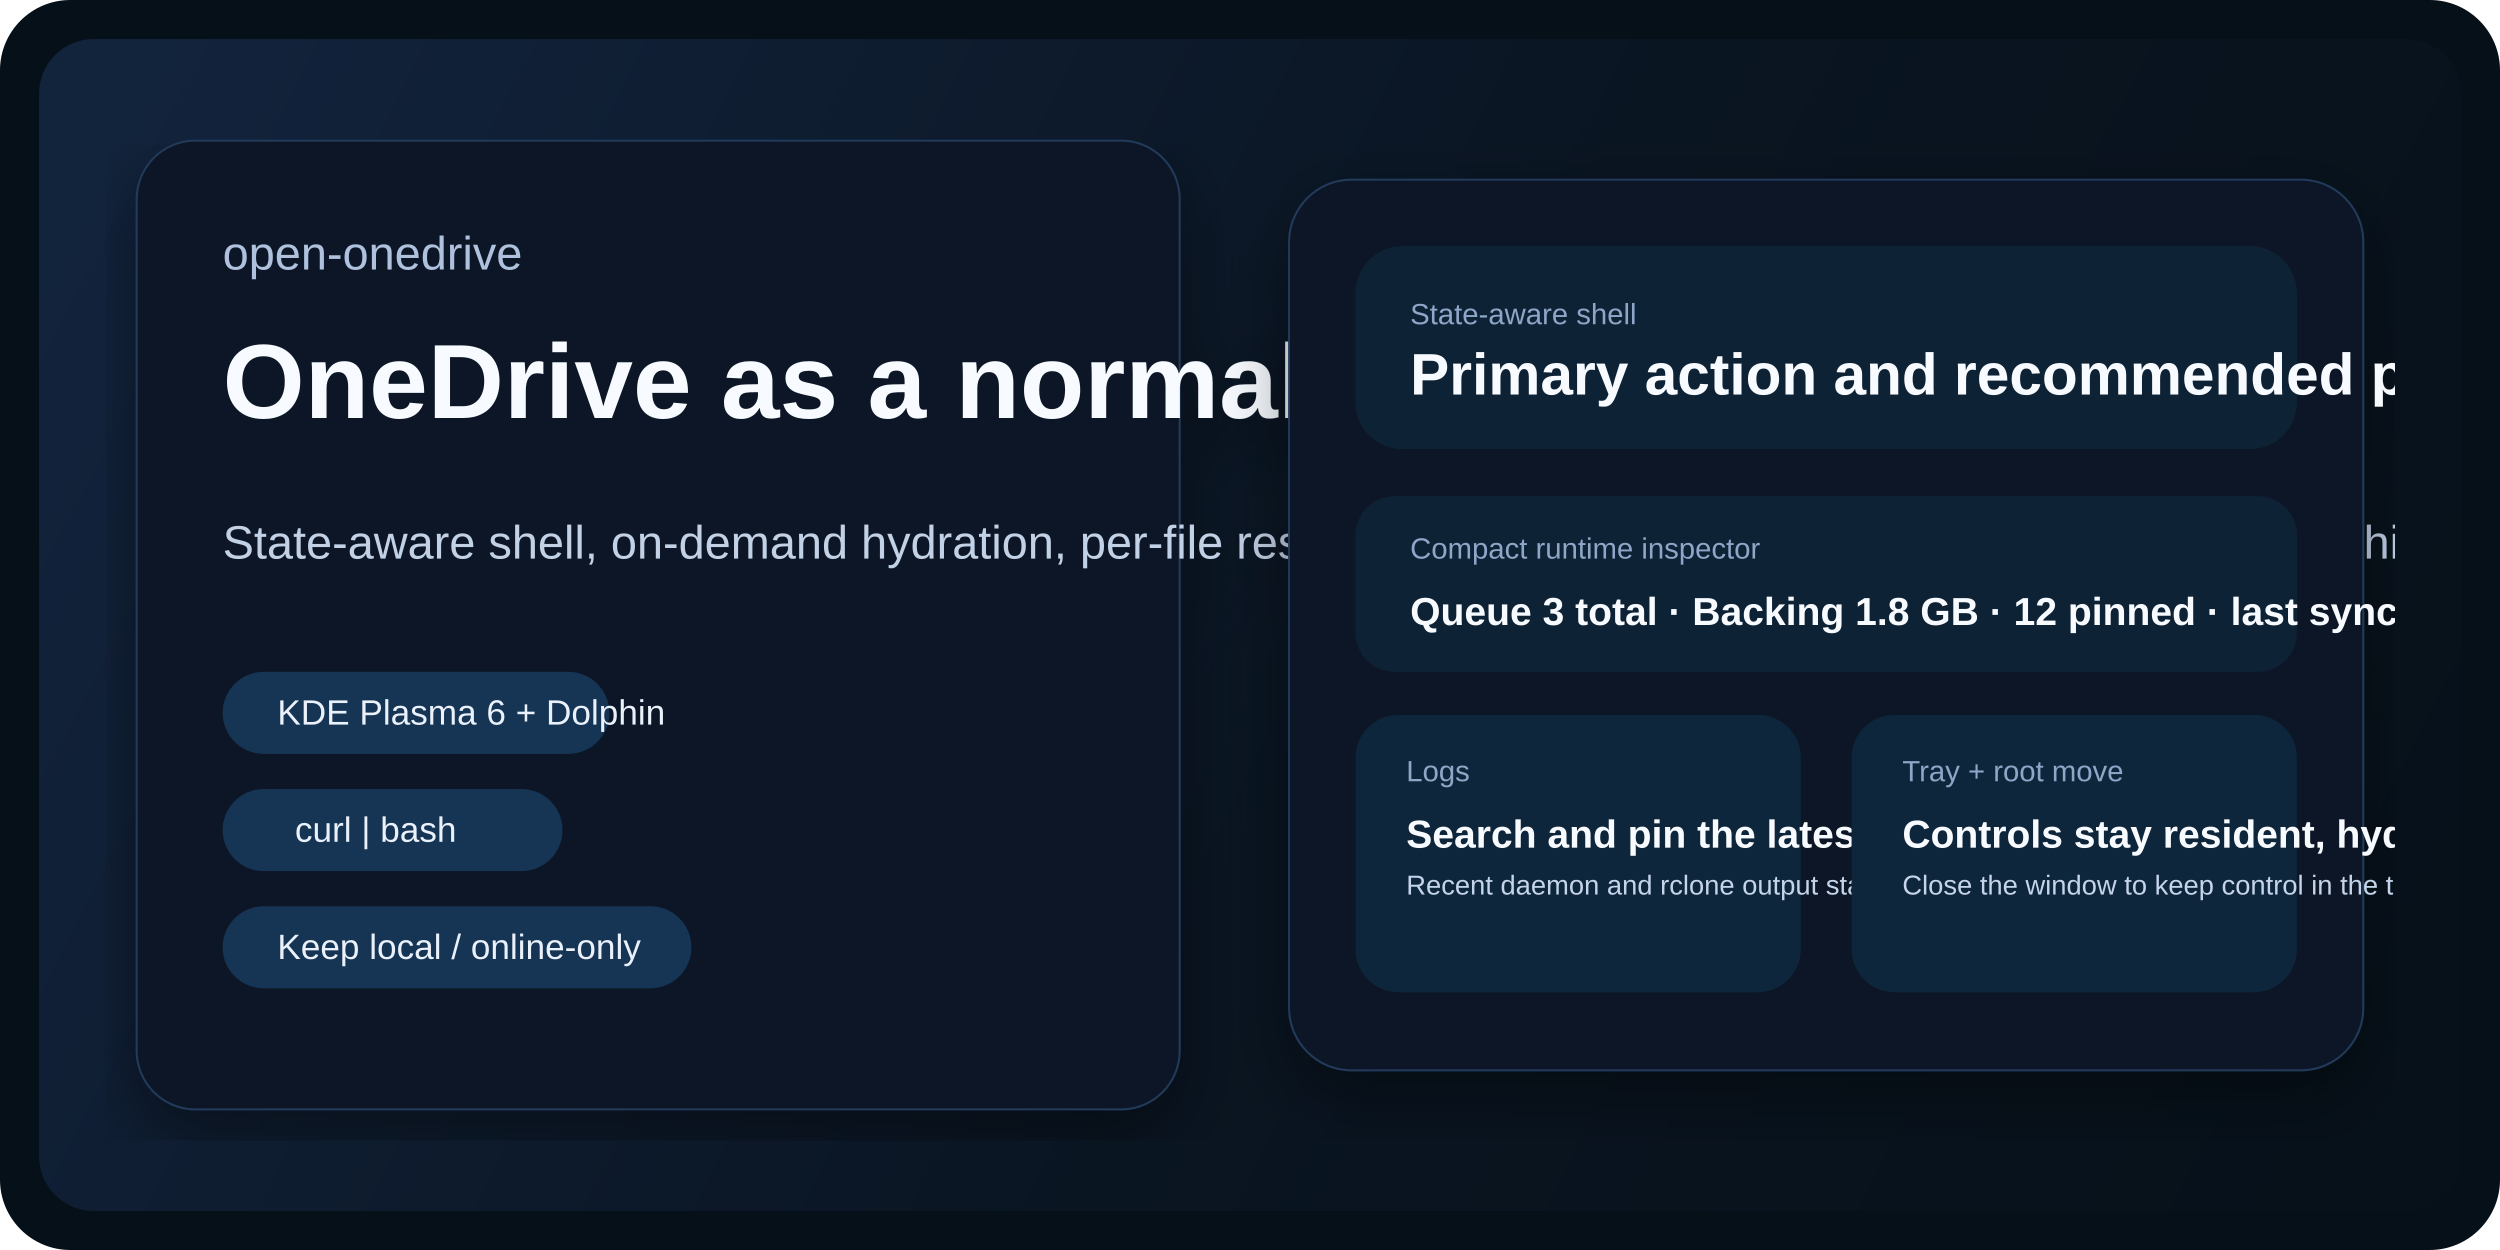
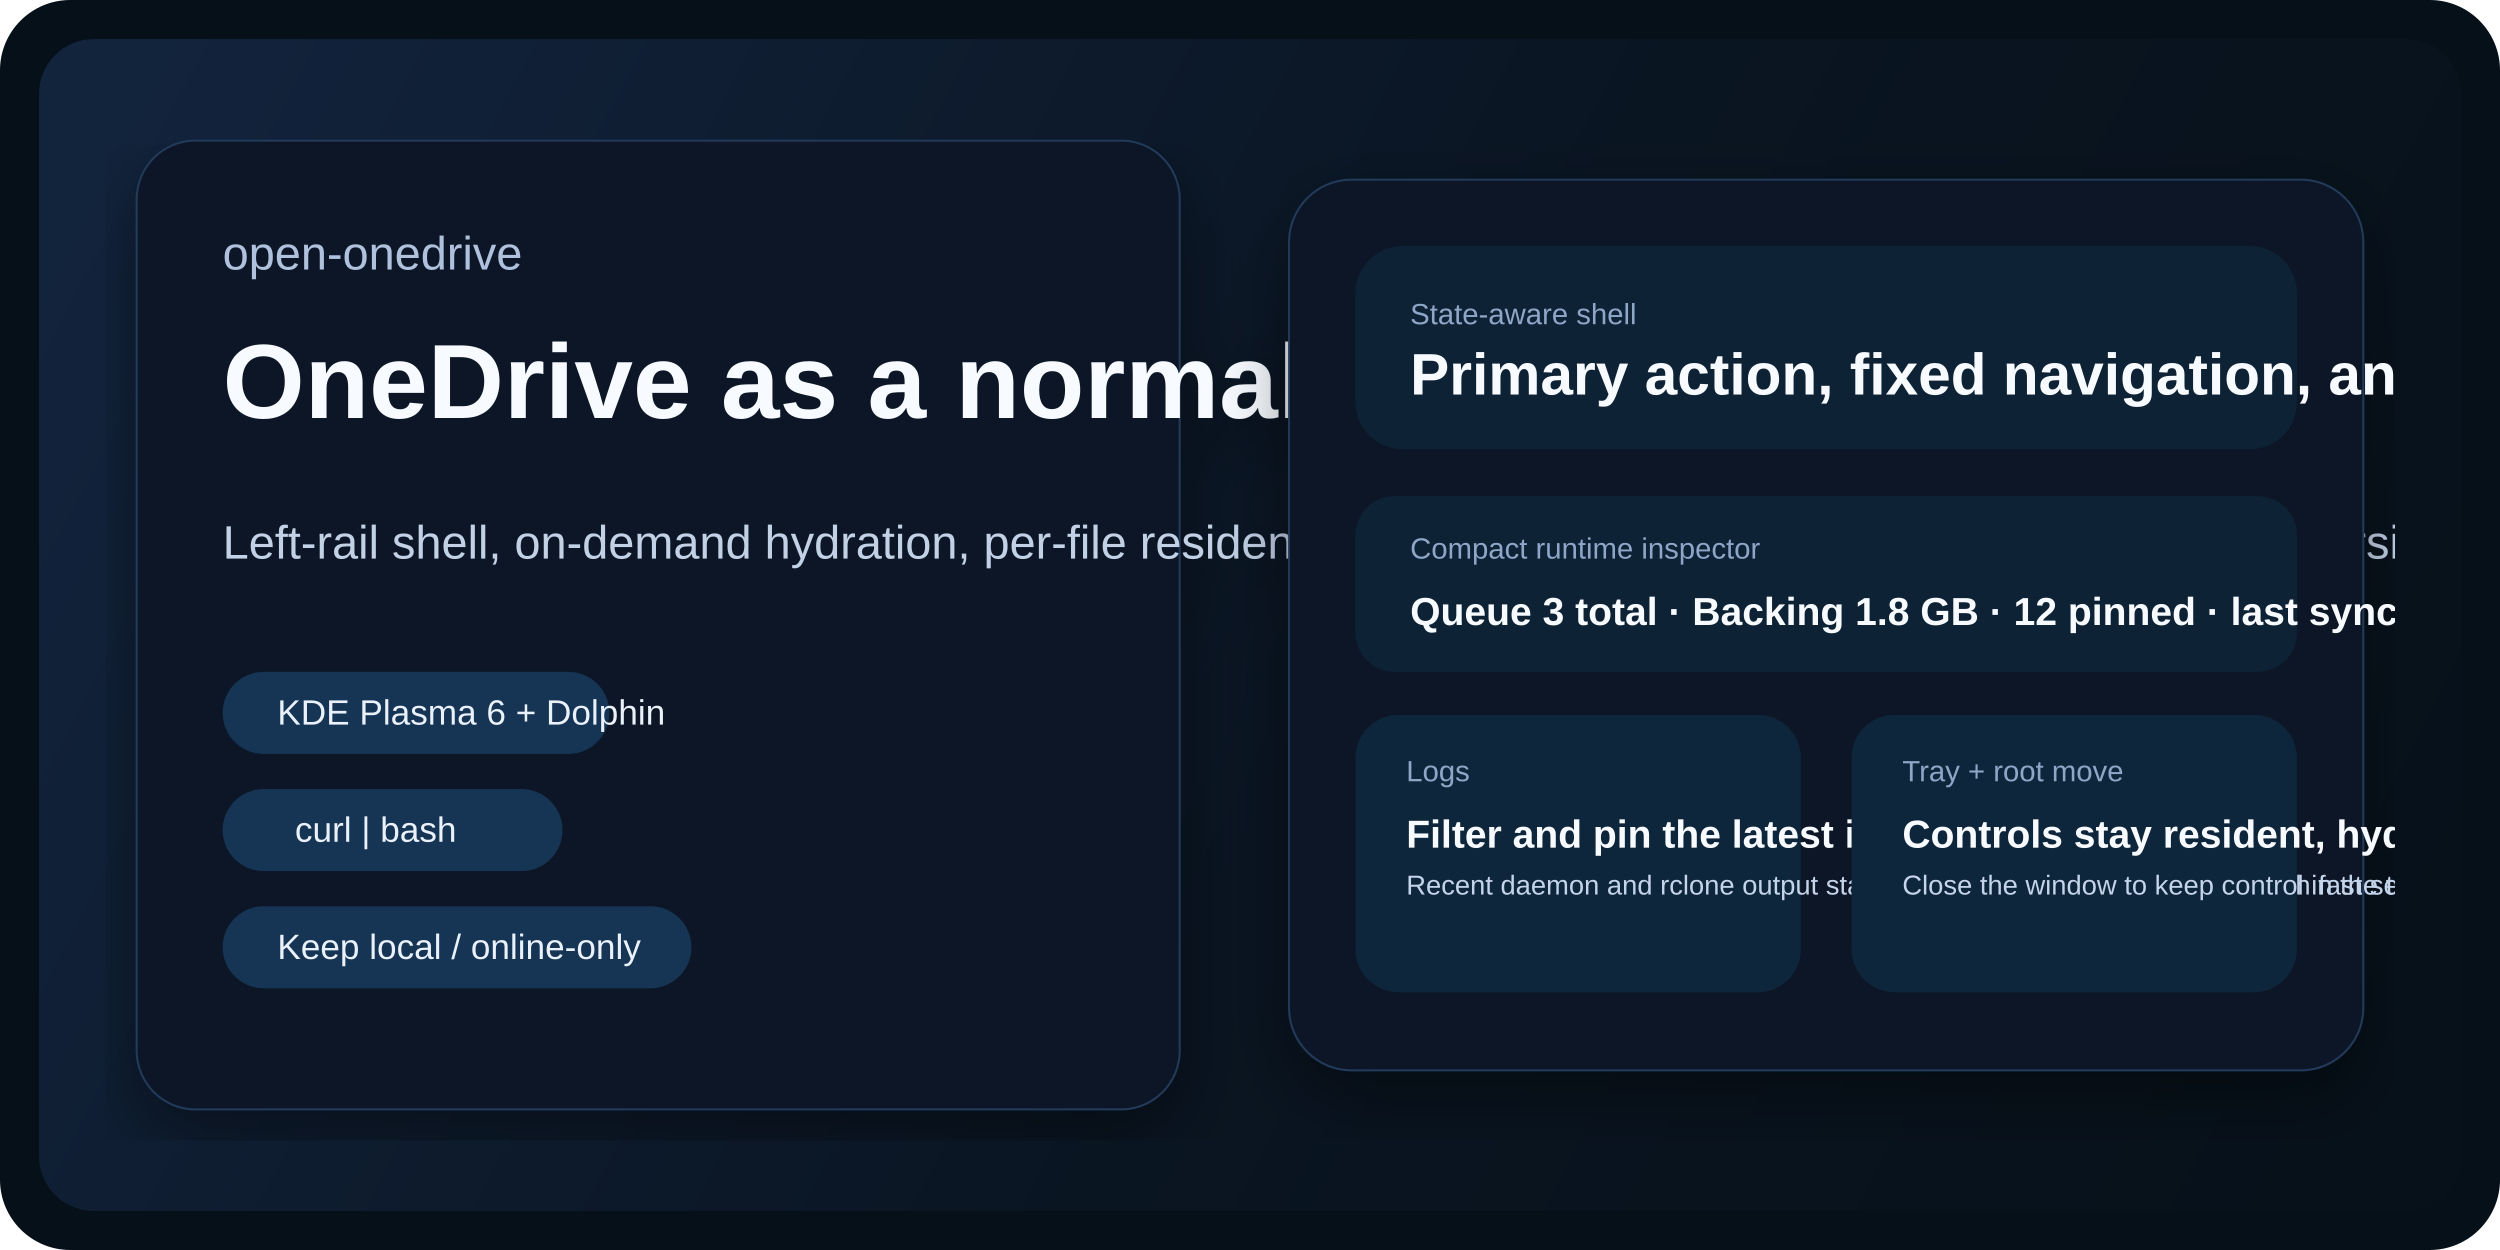
<svg xmlns="http://www.w3.org/2000/svg" width="1280" height="640" viewBox="0 0 1280 640" fill="none">
  <rect width="1280" height="640" rx="36" fill="#061019" />
  <rect x="20" y="20" width="1240" height="600" rx="28" fill="url(#bg)" />
  <g filter="url(#shadow)">
    <rect x="70" y="72" width="534" height="496" rx="30" fill="#0D1826" stroke="#233A5A" />
    <text x="114" y="138" fill="#AFC1DD" font-family="Arial, sans-serif" font-size="24">open-onedrive</text>
    <text x="114" y="214" fill="#F7FBFF" font-family="Arial, sans-serif" font-size="54" font-weight="700">OneDrive as a normal KDE folder.</text>
-     <text x="114" y="286" fill="#C2D1E6" font-family="Arial, sans-serif" font-size="24">State-aware shell, on-demand hydration, per-file residency, searchable logs, tray persistence, and safe hidden-cache moves between visible roots.</text>
+     <text x="114" y="286" fill="#C2D1E6" font-family="Arial, sans-serif" font-size="24">Left-rail shell, on-demand hydration, per-file residency, direct Explorer actions, searchable logs, tray persistence, and safe hidden-cache moves between visible roots.</text>
    <rect x="114" y="344" width="198" height="42" rx="21" fill="#153454" />
    <text x="142" y="371" fill="#EAF1FB" font-family="Arial, sans-serif" font-size="18">KDE Plasma 6 + Dolphin</text>
    <rect x="114" y="404" width="174" height="42" rx="21" fill="#153454" />
    <text x="151" y="431" fill="#EAF1FB" font-family="Arial, sans-serif" font-size="18">curl | bash</text>
    <rect x="114" y="464" width="240" height="42" rx="21" fill="#153454" />
    <text x="142" y="491" fill="#EAF1FB" font-family="Arial, sans-serif" font-size="18">Keep local / online-only</text>
  </g>
  <g filter="url(#shadow)">
    <rect x="660" y="92" width="550" height="456" rx="32" fill="#0D1725" stroke="#243B5B" />
    <rect x="694" y="126" width="482" height="104" rx="24" fill="#102234" />
    <text x="722" y="166" fill="#8EA6C8" font-family="Arial, sans-serif" font-size="15">State-aware shell</text>
-     <text x="722" y="202" fill="#F7FBFF" font-family="Arial, sans-serif" font-size="30" font-weight="700">Primary action and recommended page shift with daemon status.</text>
+     <text x="722" y="202" fill="#F7FBFF" font-family="Arial, sans-serif" font-size="30" font-weight="700">Primary action, fixed navigation, and the next recovery step stay in one shell.</text>
    <rect x="694" y="254" width="482" height="90" rx="20" fill="#0F2134" />
    <text x="722" y="286" fill="#8EA6C8" font-family="Arial, sans-serif" font-size="15">Compact runtime inspector</text>
    <text x="722" y="320" fill="#F7FBFF" font-family="Arial, sans-serif" font-size="20" font-weight="700">Queue 3 total · Backing 1.8 GB · 12 pinned · last sync 14:26</text>
    <rect x="694" y="366" width="228" height="142" rx="22" fill="#11263A" />
    <text x="720" y="400" fill="#8EA6C8" font-family="Arial, sans-serif" font-size="15">Logs</text>
-     <text x="720" y="434" fill="#F7FBFF" font-family="Arial, sans-serif" font-size="20" font-weight="700">Search and pin the latest issue</text>
-     <text x="720" y="458" fill="#C4D4EA" font-family="Arial, sans-serif" font-size="14">Recent daemon and rclone output stays close to retry and repair flows.</text>
+     <text x="720" y="434" fill="#F7FBFF" font-family="Arial, sans-serif" font-size="20" font-weight="700">Filter and pin the latest issue</text>
+     <text x="720" y="458" fill="#C4D4EA" font-family="Arial, sans-serif" font-size="14">Recent daemon and rclone output stays close to retry and repair flows with fast severity filters.</text>
    <rect x="948" y="366" width="228" height="142" rx="22" fill="#11263A" />
    <text x="974" y="400" fill="#8EA6C8" font-family="Arial, sans-serif" font-size="15">Tray + root move</text>
    <text x="974" y="434" fill="#F7FBFF" font-family="Arial, sans-serif" font-size="20" font-weight="700">Controls stay resident, hydrated bytes move safely.</text>
    <text x="974" y="458" fill="#C4D4EA" font-family="Arial, sans-serif" font-size="14">Close the window to keep control in the tray and carry the hidden cache to a new root when it is safe.</text>
  </g>
  <defs>
    <linearGradient id="bg" x1="76" y1="26" x2="1196" y2="610" gradientUnits="userSpaceOnUse">
      <stop stop-color="#12233C" />
      <stop offset="0.55" stop-color="#0A1522" />
      <stop offset="1" stop-color="#07111A" />
    </linearGradient>
    <filter id="shadow" x="54" y="60" width="1172" height="524" filterUnits="userSpaceOnUse" color-interpolation-filters="sRGB">
      <feDropShadow dx="0" dy="14" stdDeviation="18" flood-color="#02060C" flood-opacity="0.42" />
    </filter>
  </defs>
</svg>
